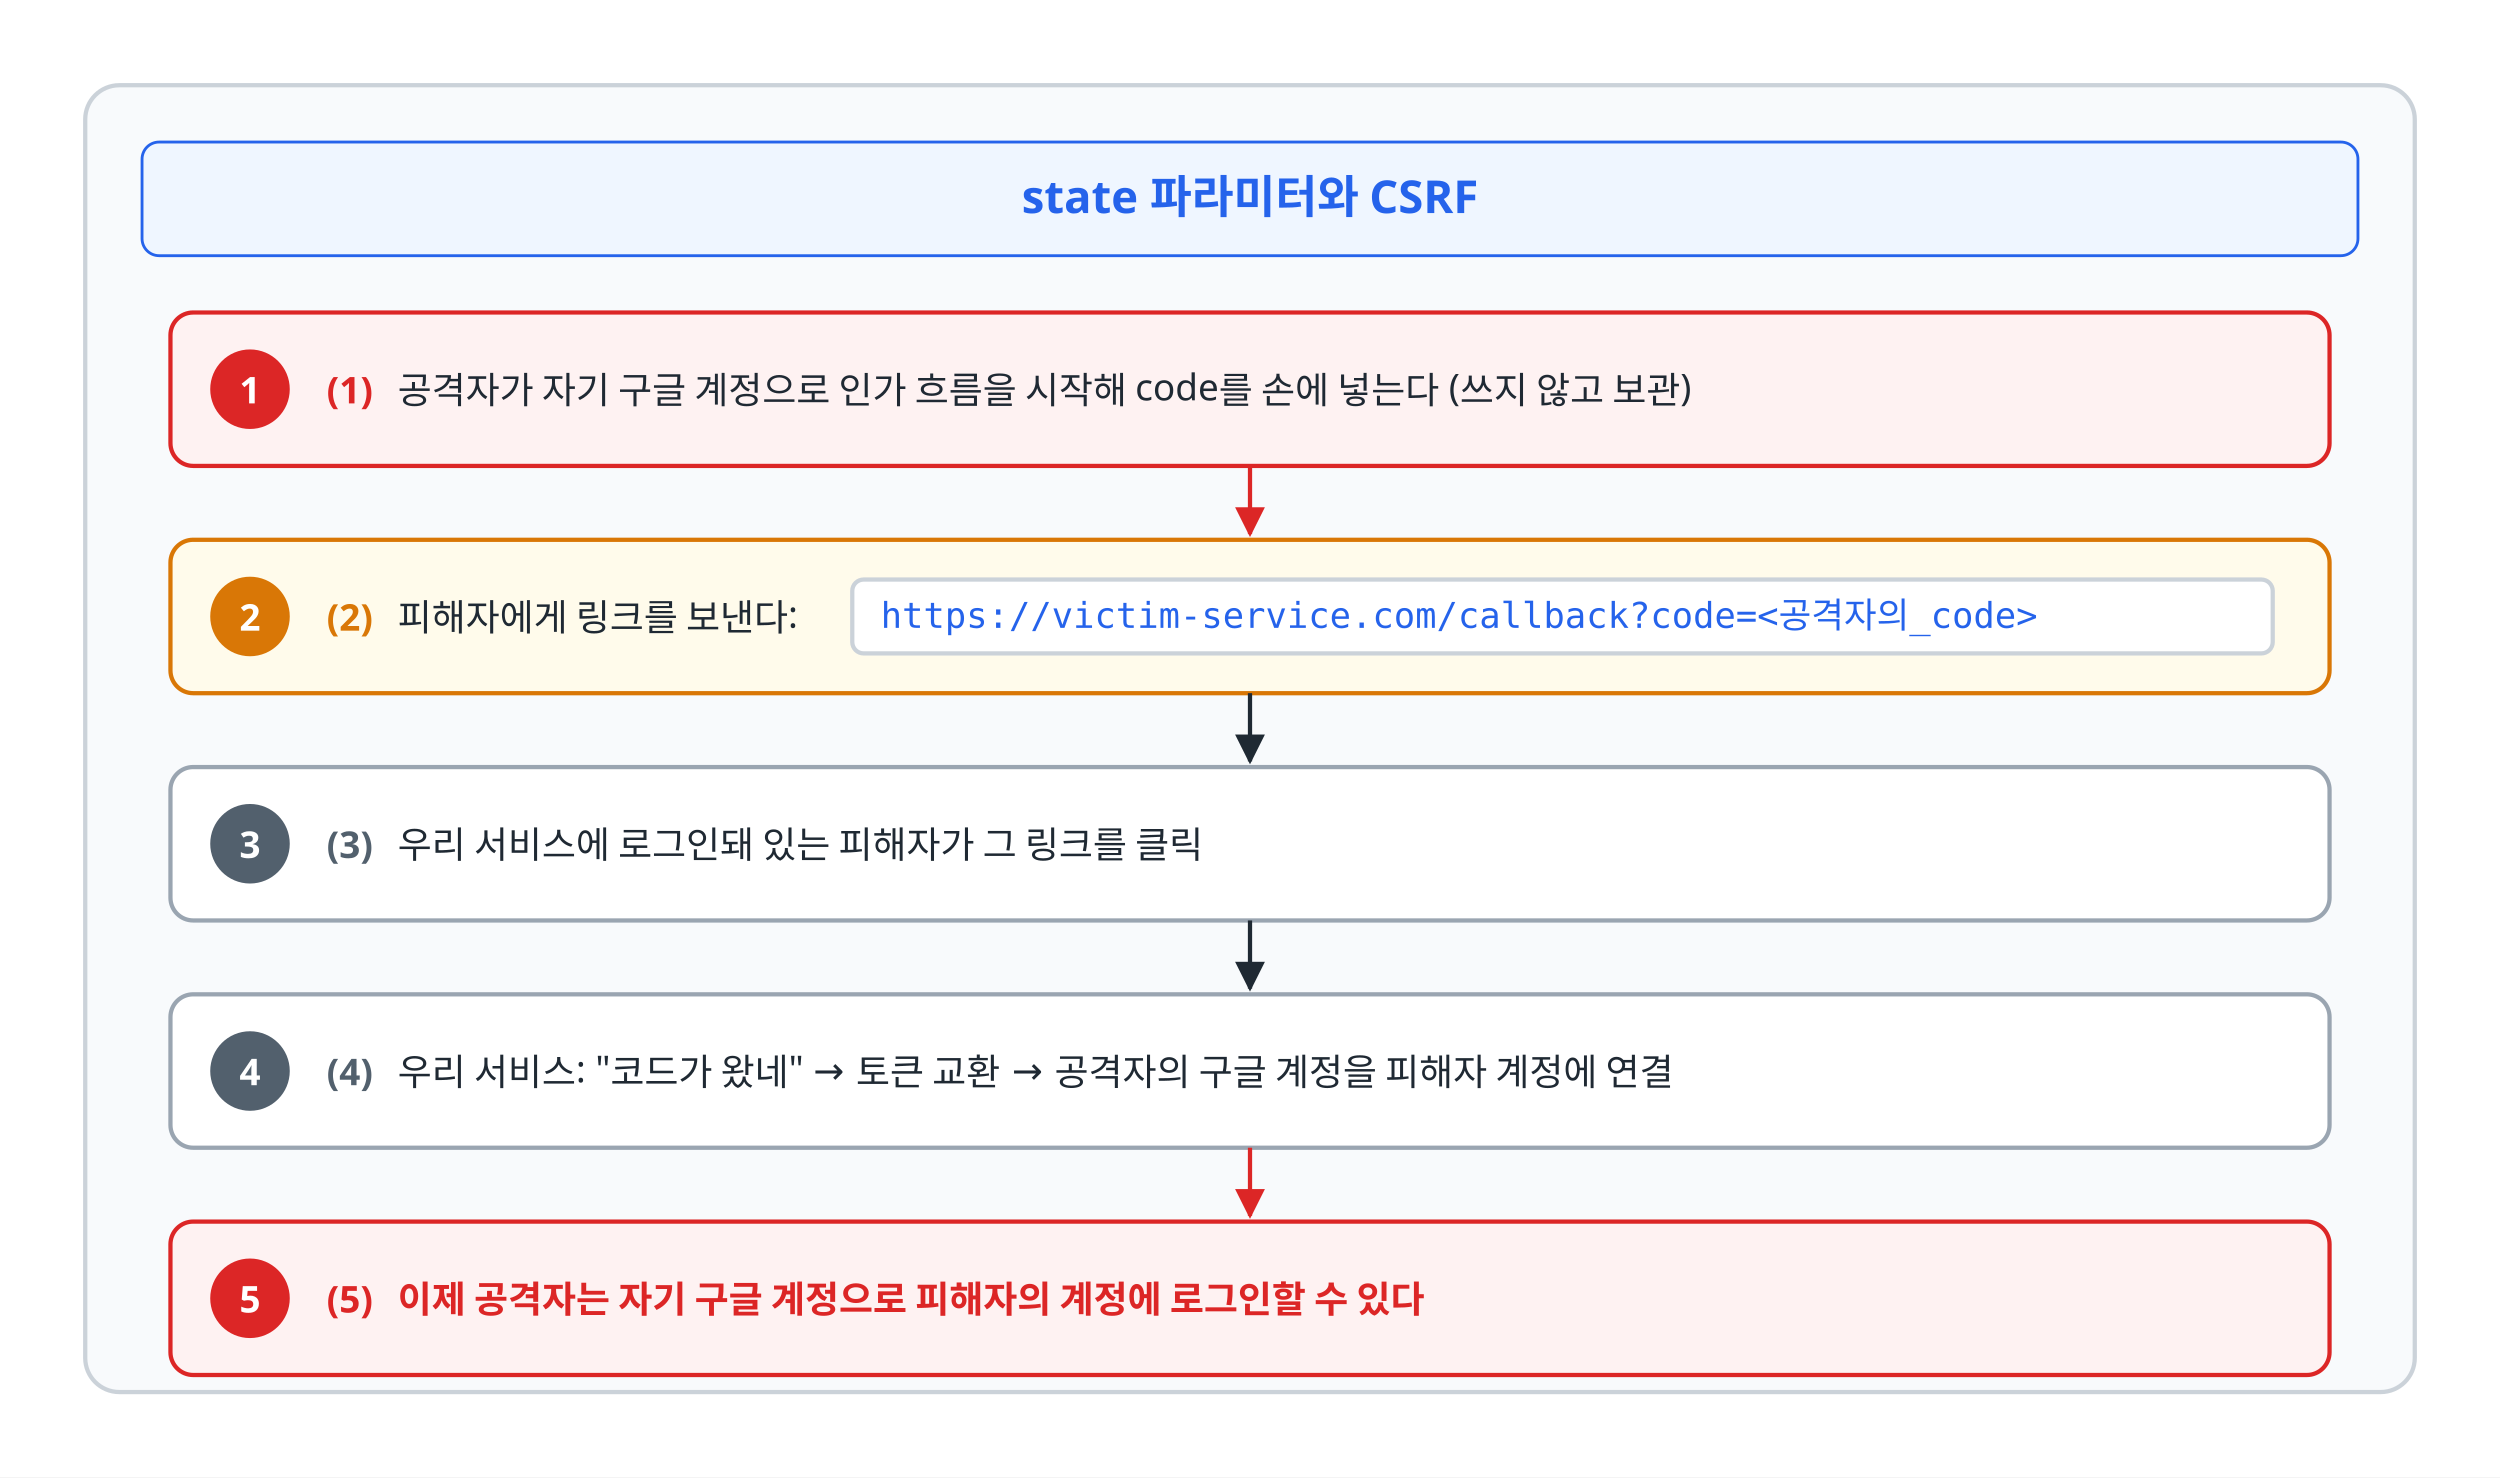
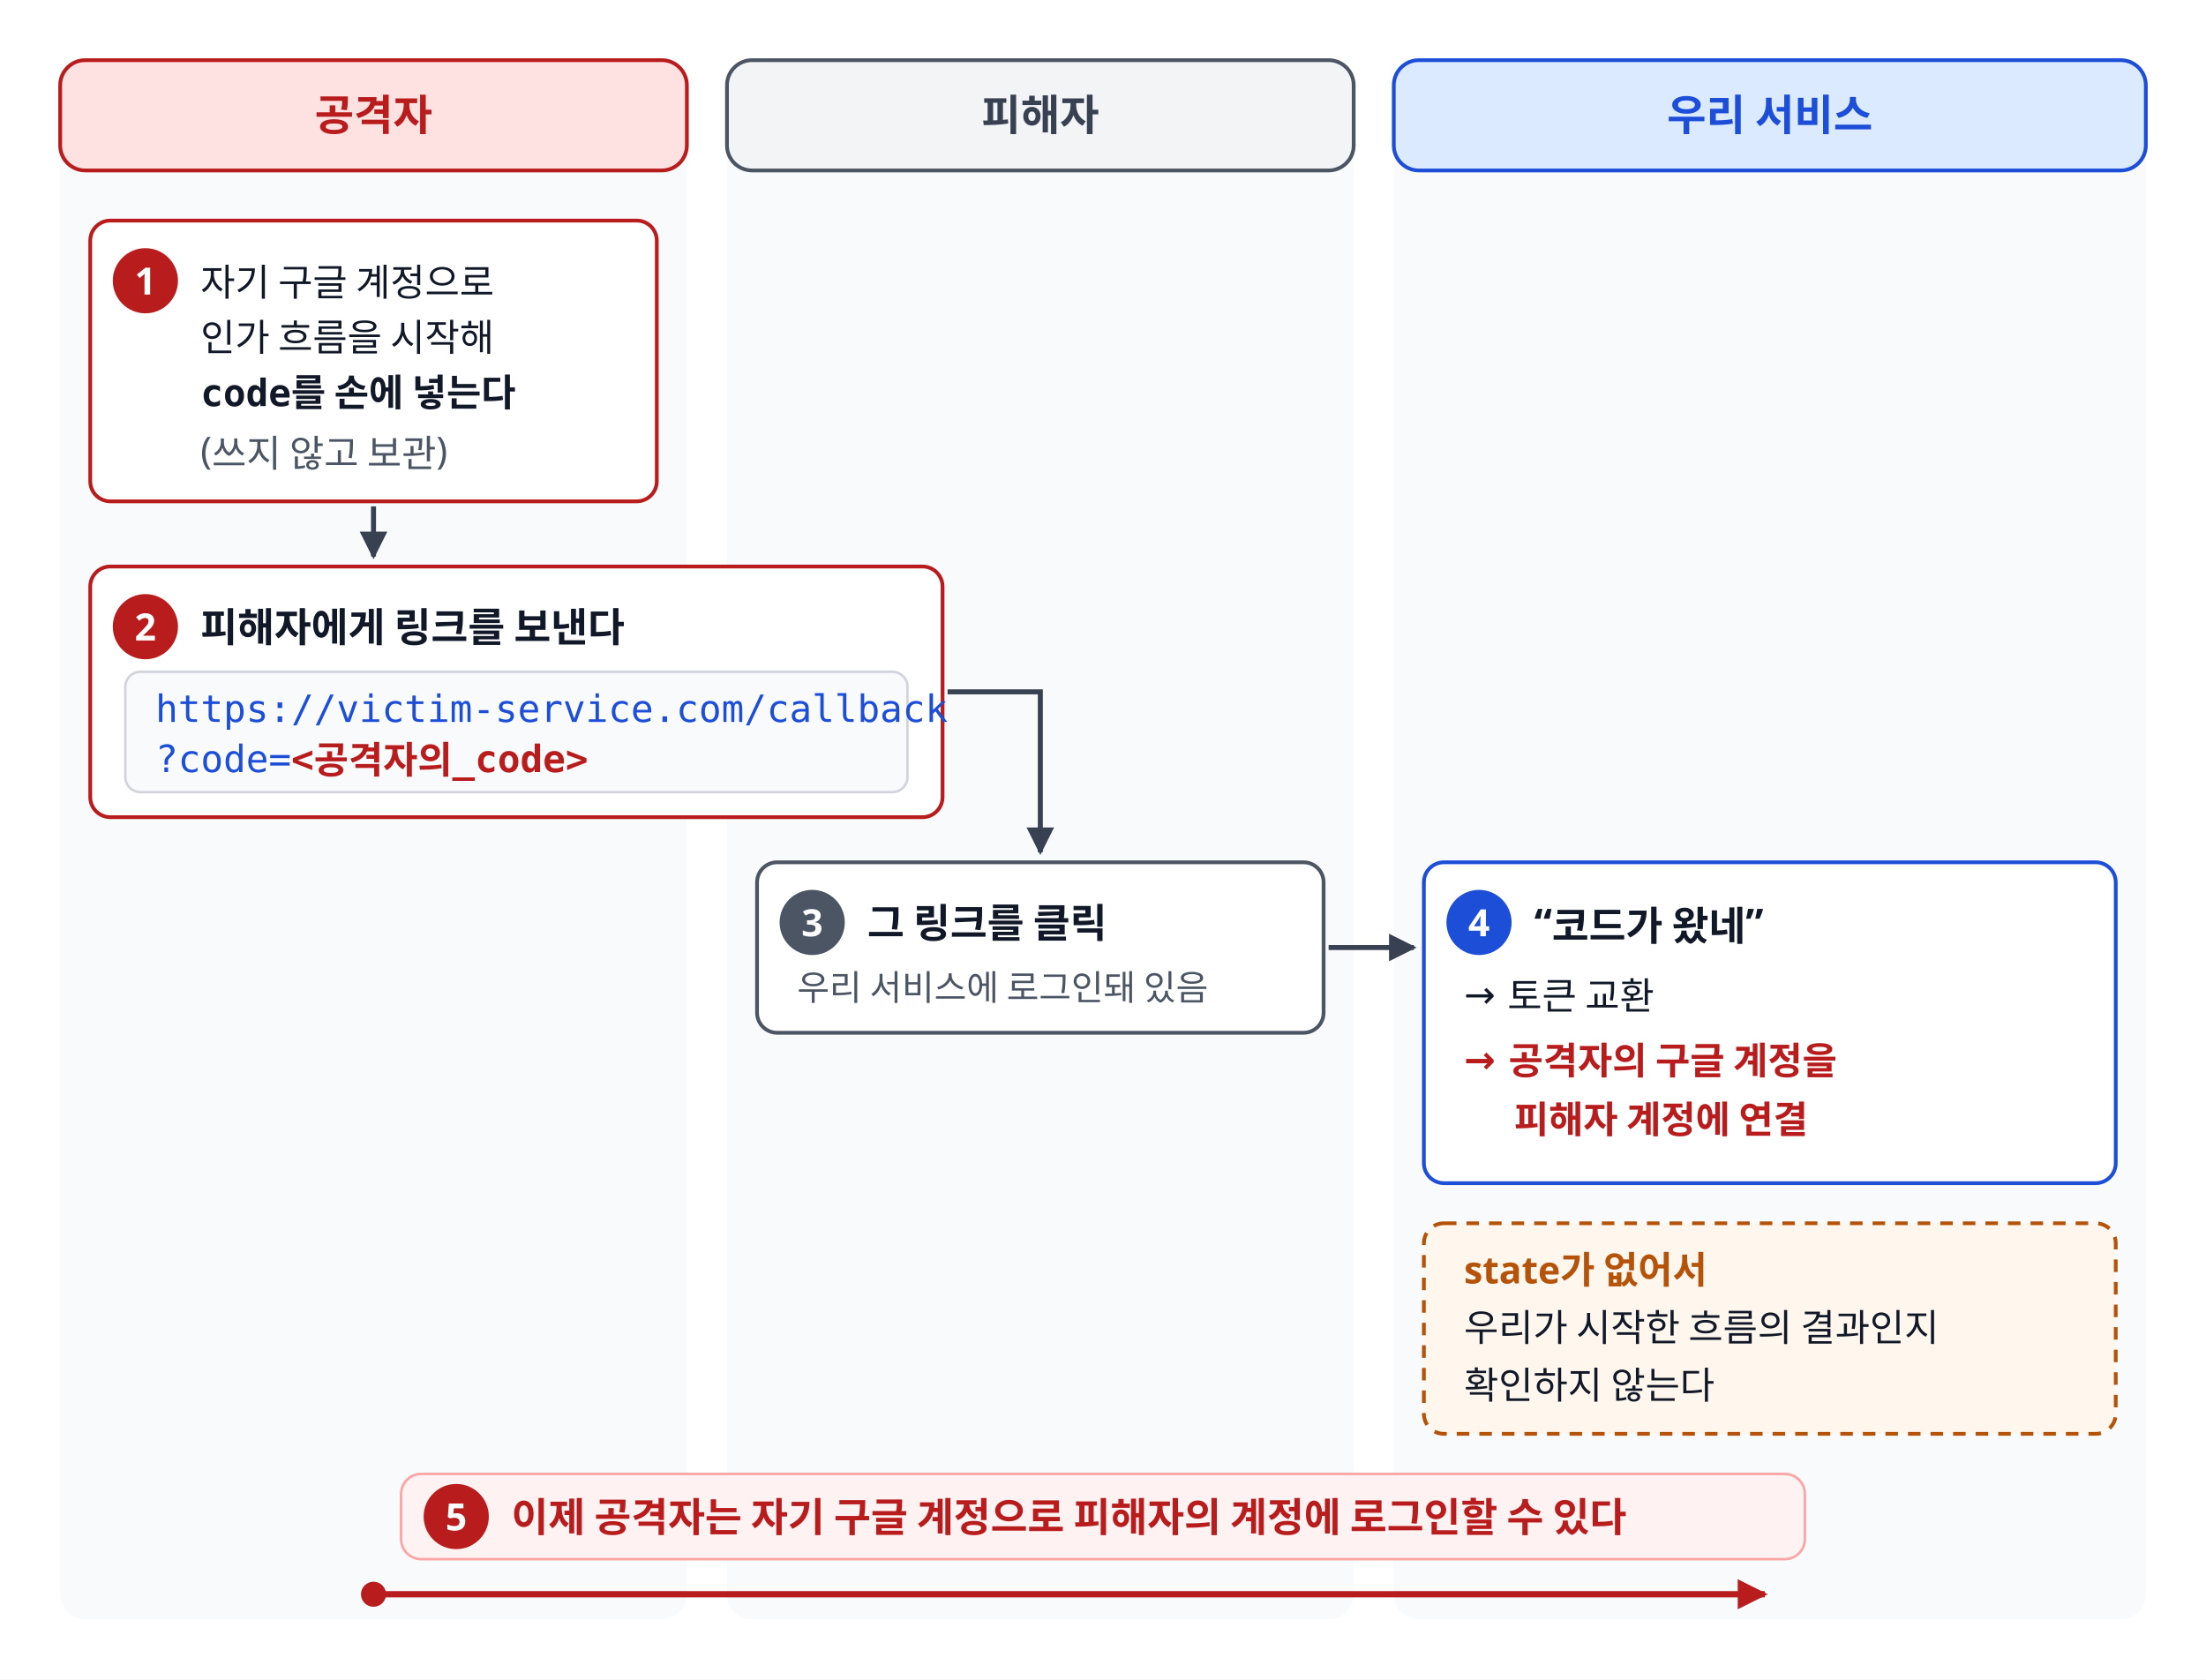
- <svg xmlns="http://www.w3.org/2000/svg" viewBox="0 0 880 520" width="880" height="520" font-family="'Malgun Gothic','Apple SD Gothic Neo','Noto Sans KR','Segoe UI',sans-serif" role="img" aria-labelledby="t d">
+ <svg xmlns="http://www.w3.org/2000/svg" viewBox="0 0 880 670" width="880" height="670" font-family="'Malgun Gothic','Apple SD Gothic Neo','Noto Sans KR','Segoe UI',sans-serif" role="img" aria-labelledby="t d">
+   <rect width="880" height="670" fill="#ffffff" />
  <defs>
-     <marker id="a-red" viewBox="0 0 10 10" refX="9" refY="5" markerWidth="7" markerHeight="7" orient="auto-start-reverse">
-       <path d="M0,0 L10,5 L0,10 z" fill="#dc2626" />
+     <marker id="ah" viewBox="0 0 10 10" refX="9" refY="5" markerUnits="userSpaceOnUse" markerWidth="11" markerHeight="11" orient="auto">
+       <path d="M0,0 L10,5 L0,10 z" fill="#374151" />
    </marker>
-     <marker id="a-ink" viewBox="0 0 10 10" refX="9" refY="5" markerWidth="7" markerHeight="7" orient="auto-start-reverse">
-       <path d="M0,0 L10,5 L0,10 z" fill="#1f2933" />
-     </marker>
-     <marker id="a-blue" viewBox="0 0 10 10" refX="9" refY="5" markerWidth="7" markerHeight="7" orient="auto-start-reverse">
-       <path d="M0,0 L10,5 L0,10 z" fill="#2563eb" />
+     <marker id="ahr" viewBox="0 0 10 10" refX="9" refY="5" markerUnits="userSpaceOnUse" markerWidth="12" markerHeight="12" orient="auto">
+       <path d="M0,0 L10,5 L0,10 z" fill="#b91c1c" />
    </marker>
  </defs>
-   <rect width="880" height="520" fill="#ffffff" />
-   <rect x="30" y="30" width="820" height="460" rx="12" fill="#f8fafc" stroke="#cbd2d9" stroke-width="1.5" />
-   <rect x="50" y="50" width="780" height="40" rx="6" fill="#eff6ff" stroke="#2563eb" stroke-width="1" />
-   <text x="440" y="75" fill="#2563eb" font-size="16" font-weight="bold" text-anchor="middle">state 파라미터와 CSRF</text>
-   <g stroke-width="1.5">
-     <rect x="60" y="110" width="760" height="54" rx="8" fill="#fef2f2" stroke="#dc2626" />
-     <circle cx="88" cy="137" r="14" fill="#dc2626" />
-     <text x="88" y="142" fill="#ffffff" font-size="13" font-weight="bold" text-anchor="middle">1</text>
-     <text x="115" y="142" fill="#dc2626" font-size="13" font-weight="bold">(1)</text>
-     <text x="140" y="142" fill="#1f2933" font-size="13">공격자가 자기 구글 계정으로 인가 흐름을 시작해 code를 손에 넣는다 (쓰지 않고 보관)</text>
-   </g>
-   <path d="M440,164 L440,188" stroke="#dc2626" stroke-width="1.5" fill="none" marker-end="url(#a-red)" />
-   <g stroke-width="1.5">
-     <rect x="60" y="190" width="760" height="54" rx="8" fill="#fffbeb" stroke="#d97706" />
-     <circle cx="88" cy="217" r="14" fill="#d97706" />
-     <text x="88" y="222" fill="#ffffff" font-size="13" font-weight="bold" text-anchor="middle">2</text>
-     <text x="115" y="222" fill="#d97706" font-size="13" font-weight="bold">(2)</text>
-     <text x="140" y="222" fill="#1f2933" font-size="13">피해자에게 링크를 보낸다:</text>
-     <rect x="300" y="204" width="500" height="26" rx="4" fill="#ffffff" stroke="#cbd2d9" />
-     <text x="310" y="221" fill="#2563eb" font-size="12.5" font-family="monospace">https://victim-service.com/callback?code=&lt;공격자의_code&gt;</text>
-   </g>
-   <path d="M440,244 L440,268" stroke="#1f2933" stroke-width="1.5" fill="none" marker-end="url(#a-ink)" />
-   <g stroke-width="1.5">
-     <rect x="60" y="270" width="760" height="54" rx="8" fill="#ffffff" stroke="#9aa5b1" />
-     <circle cx="88" cy="297" r="14" fill="#52606d" />
-     <text x="88" y="302" fill="#ffffff" font-size="13" font-weight="bold" text-anchor="middle">3</text>
-     <text x="115" y="302" fill="#52606d" font-size="13" font-weight="bold">(3)</text>
-     <text x="140" y="302" fill="#1f2933" font-size="13">우리 서비스에 로그인돼 있는 피해자가 그 링크를 클릭</text>
-   </g>
-   <path d="M440,324 L440,348" stroke="#1f2933" stroke-width="1.5" fill="none" marker-end="url(#a-ink)" />
-   <g stroke-width="1.5">
-     <rect x="60" y="350" width="760" height="54" rx="8" fill="#ffffff" stroke="#9aa5b1" />
-     <circle cx="88" cy="377" r="14" fill="#52606d" />
-     <text x="88" y="382" fill="#ffffff" font-size="13" font-weight="bold" text-anchor="middle">4</text>
-     <text x="115" y="382" fill="#52606d" font-size="13" font-weight="bold">(4)</text>
-     <text x="140" y="382" fill="#1f2933" font-size="13">우리 서비스: "코드가 왔네" → 토큰 교환 → 공격자의 구글 계정을 피해자 계정에 연결</text>
-   </g>
-   <path d="M440,404 L440,428" stroke="#dc2626" stroke-width="1.5" fill="none" marker-end="url(#a-red)" />
-   <g stroke-width="1.5">
-     <rect x="60" y="430" width="760" height="54" rx="8" fill="#fef2f2" stroke="#dc2626" />
-     <circle cx="88" cy="457" r="14" fill="#dc2626" />
-     <text x="88" y="462" fill="#ffffff" font-size="13" font-weight="bold" text-anchor="middle">5</text>
-     <text x="115" y="462" fill="#dc2626" font-size="13" font-weight="bold">(5)</text>
-     <text x="140" y="462" fill="#dc2626" font-size="13" font-weight="bold">이제 공격자는 자기 구글 계정으로 피해자의 계정에 로그인할 수 있다</text>
-   </g>
+   <rect x="24" y="24" width="250" height="622" rx="10" fill="#f8fafc" />
+   <rect x="290" y="24" width="250" height="622" rx="10" fill="#f8fafc" />
+   <rect x="556" y="24" width="300" height="622" rx="10" fill="#f8fafc" />
+   <rect x="24" y="24" width="250" height="44" rx="10" fill="#fee2e2" stroke="#b91c1c" stroke-width="1.5" />
+   <text x="149" y="52" font-size="17" font-weight="bold" fill="#b91c1c" text-anchor="middle">공격자</text>
+   <rect x="290" y="24" width="250" height="44" rx="10" fill="#f3f4f6" stroke="#4b5563" stroke-width="1.5" />
+   <text x="415" y="52" font-size="17" font-weight="bold" fill="#374151" text-anchor="middle">피해자</text>
+   <rect x="556" y="24" width="300" height="44" rx="10" fill="#dbeafe" stroke="#1d4ed8" stroke-width="1.5" />
+   <text x="706" y="52" font-size="17" font-weight="bold" fill="#1d4ed8" text-anchor="middle">우리 서비스</text>
+   <rect x="36" y="88" width="226" height="112" rx="8" fill="#ffffff" stroke="#b91c1c" stroke-width="1.5" />
+   <circle cx="58" cy="112" r="13" fill="#b91c1c" />
+   <text x="58" y="117.5" font-size="15" font-weight="bold" fill="#ffffff" text-anchor="middle">1</text>
+   <text x="80" y="118" font-size="15" fill="#111827">자기 구글 계정으로</text>
+   <text x="80" y="140" font-size="15" fill="#111827">인가 흐름을 시작해</text>
+   <text x="80" y="162" font-size="15" font-weight="bold" fill="#111827">
+     <tspan font-family="Consolas,'D2Coding',Menlo,'Malgun Gothic',monospace">code</tspan>를 손에 넣는다</text>
+   <text x="80" y="185" font-size="15" fill="#4b5563">(쓰지 않고 보관)</text>
+   <line x1="149" y1="202" x2="149" y2="222" stroke="#374151" stroke-width="2" marker-end="url(#ah)" />
+   <rect x="36" y="226" width="340" height="100" rx="8" fill="#ffffff" stroke="#b91c1c" stroke-width="1.5" />
+   <circle cx="58" cy="250" r="13" fill="#b91c1c" />
+   <text x="58" y="255.5" font-size="15" font-weight="bold" fill="#ffffff" text-anchor="middle">2</text>
+   <text x="80" y="256" font-size="16" font-weight="bold" fill="#111827">피해자에게 링크를 보낸다</text>
+   <rect x="50" y="268" width="312" height="48" rx="6" fill="#f8fafc" stroke="#d1d5db" stroke-width="1" />
+   <text x="62" y="288" font-size="15" fill="#1d4ed8" font-family="Consolas,'D2Coding',Menlo,'Malgun Gothic',monospace">https://victim-service.com/callback</text>
+   <text x="62" y="308" font-size="15" fill="#1d4ed8" font-family="Consolas,'D2Coding',Menlo,'Malgun Gothic',monospace">?code=<tspan font-weight="bold" fill="#b91c1c">&lt;공격자의_code&gt;</tspan>
+   </text>
+   <path d="M378,276 H415 V340" fill="none" stroke="#374151" stroke-width="2" marker-end="url(#ah)" />
+   <rect x="302" y="344" width="226" height="68" rx="8" fill="#ffffff" stroke="#4b5563" stroke-width="1.5" />
+   <circle cx="324" cy="368" r="13" fill="#4b5563" />
+   <text x="324" y="373.5" font-size="15" font-weight="bold" fill="#ffffff" text-anchor="middle">3</text>
+   <text x="346" y="374" font-size="16" font-weight="bold" fill="#111827">그 링크를 클릭</text>
+   <text x="318" y="399" font-size="14" fill="#4b5563">우리 서비스에 로그인돼 있음</text>
+   <line x1="530" y1="378" x2="564" y2="378" stroke="#374151" stroke-width="2" marker-end="url(#ah)" />
+   <rect x="568" y="344" width="276" height="128" rx="8" fill="#ffffff" stroke="#1d4ed8" stroke-width="1.5" />
+   <circle cx="590" cy="368" r="13" fill="#1d4ed8" />
+   <text x="590" y="373.5" font-size="15" font-weight="bold" fill="#ffffff" text-anchor="middle">4</text>
+   <text x="612" y="374" font-size="16" font-weight="bold" fill="#111827">“코드가 왔네”</text>
+   <text x="584" y="402" font-size="15" fill="#111827">→ 토큰 교환</text>
+   <text x="584" y="428" font-size="15" font-weight="bold" fill="#b91c1c">→ 공격자의 구글 계정을</text>
+   <text x="604" y="452" font-size="15" font-weight="bold" fill="#b91c1c">피해자 계정에 연결</text>
+   <rect x="568" y="488" width="276" height="84" rx="8" fill="#fff7ed" stroke="#b45309" stroke-width="1.5" stroke-dasharray="5 4" />
+   <text x="584" y="512" font-size="15" font-weight="bold" fill="#b45309">state가 없어서</text>
+   <text x="584" y="535" font-size="15" fill="#111827">우리가 시작한 흐름의 결과인지</text>
+   <text x="584" y="558" font-size="15" fill="#111827">확인하지 않는다</text>
+   <rect x="160" y="588" width="560" height="34" rx="8" fill="#fef2f2" stroke="#fca5a5" stroke-width="1" />
+   <circle cx="182" cy="605" r="13" fill="#b91c1c" />
+   <text x="182" y="610.5" font-size="15" font-weight="bold" fill="#ffffff" text-anchor="middle">5</text>
+   <text x="204" y="611" font-size="16" font-weight="bold" fill="#b91c1c">이제 공격자는 자기 구글 계정으로 피해자의 계정에 로그인할 수 있다</text>
+   <circle cx="149" cy="636" r="5" fill="#b91c1c" />
+   <line x1="149" y1="636" x2="704" y2="636" stroke="#b91c1c" stroke-width="2.5" marker-end="url(#ahr)" />
</svg>
